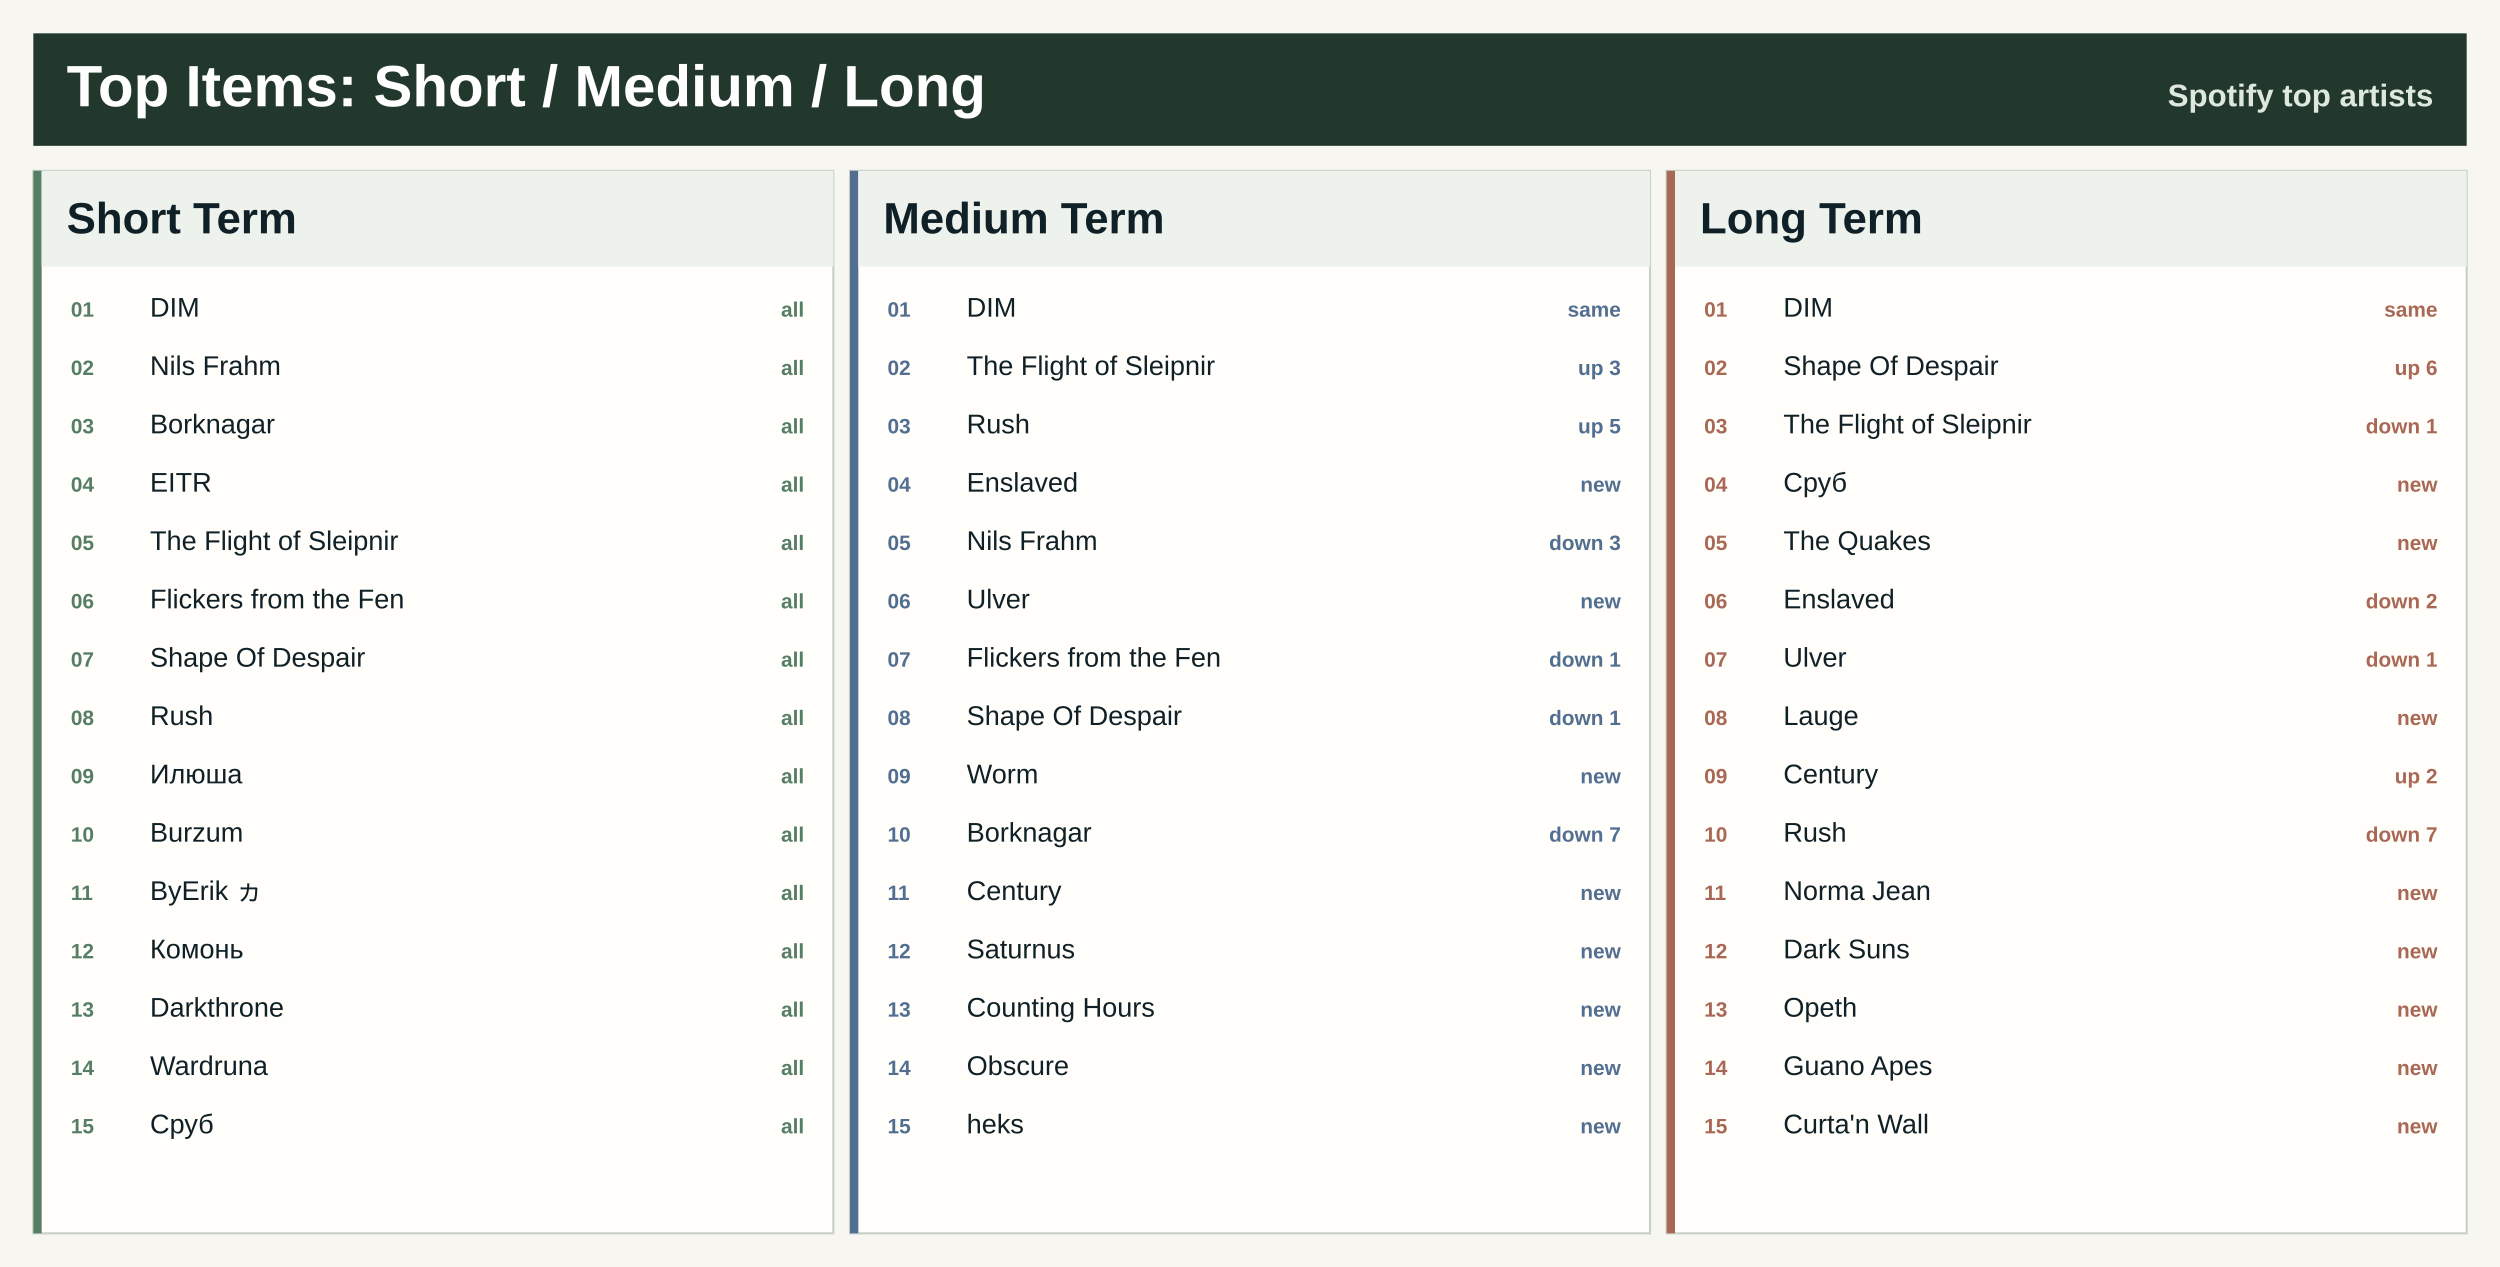
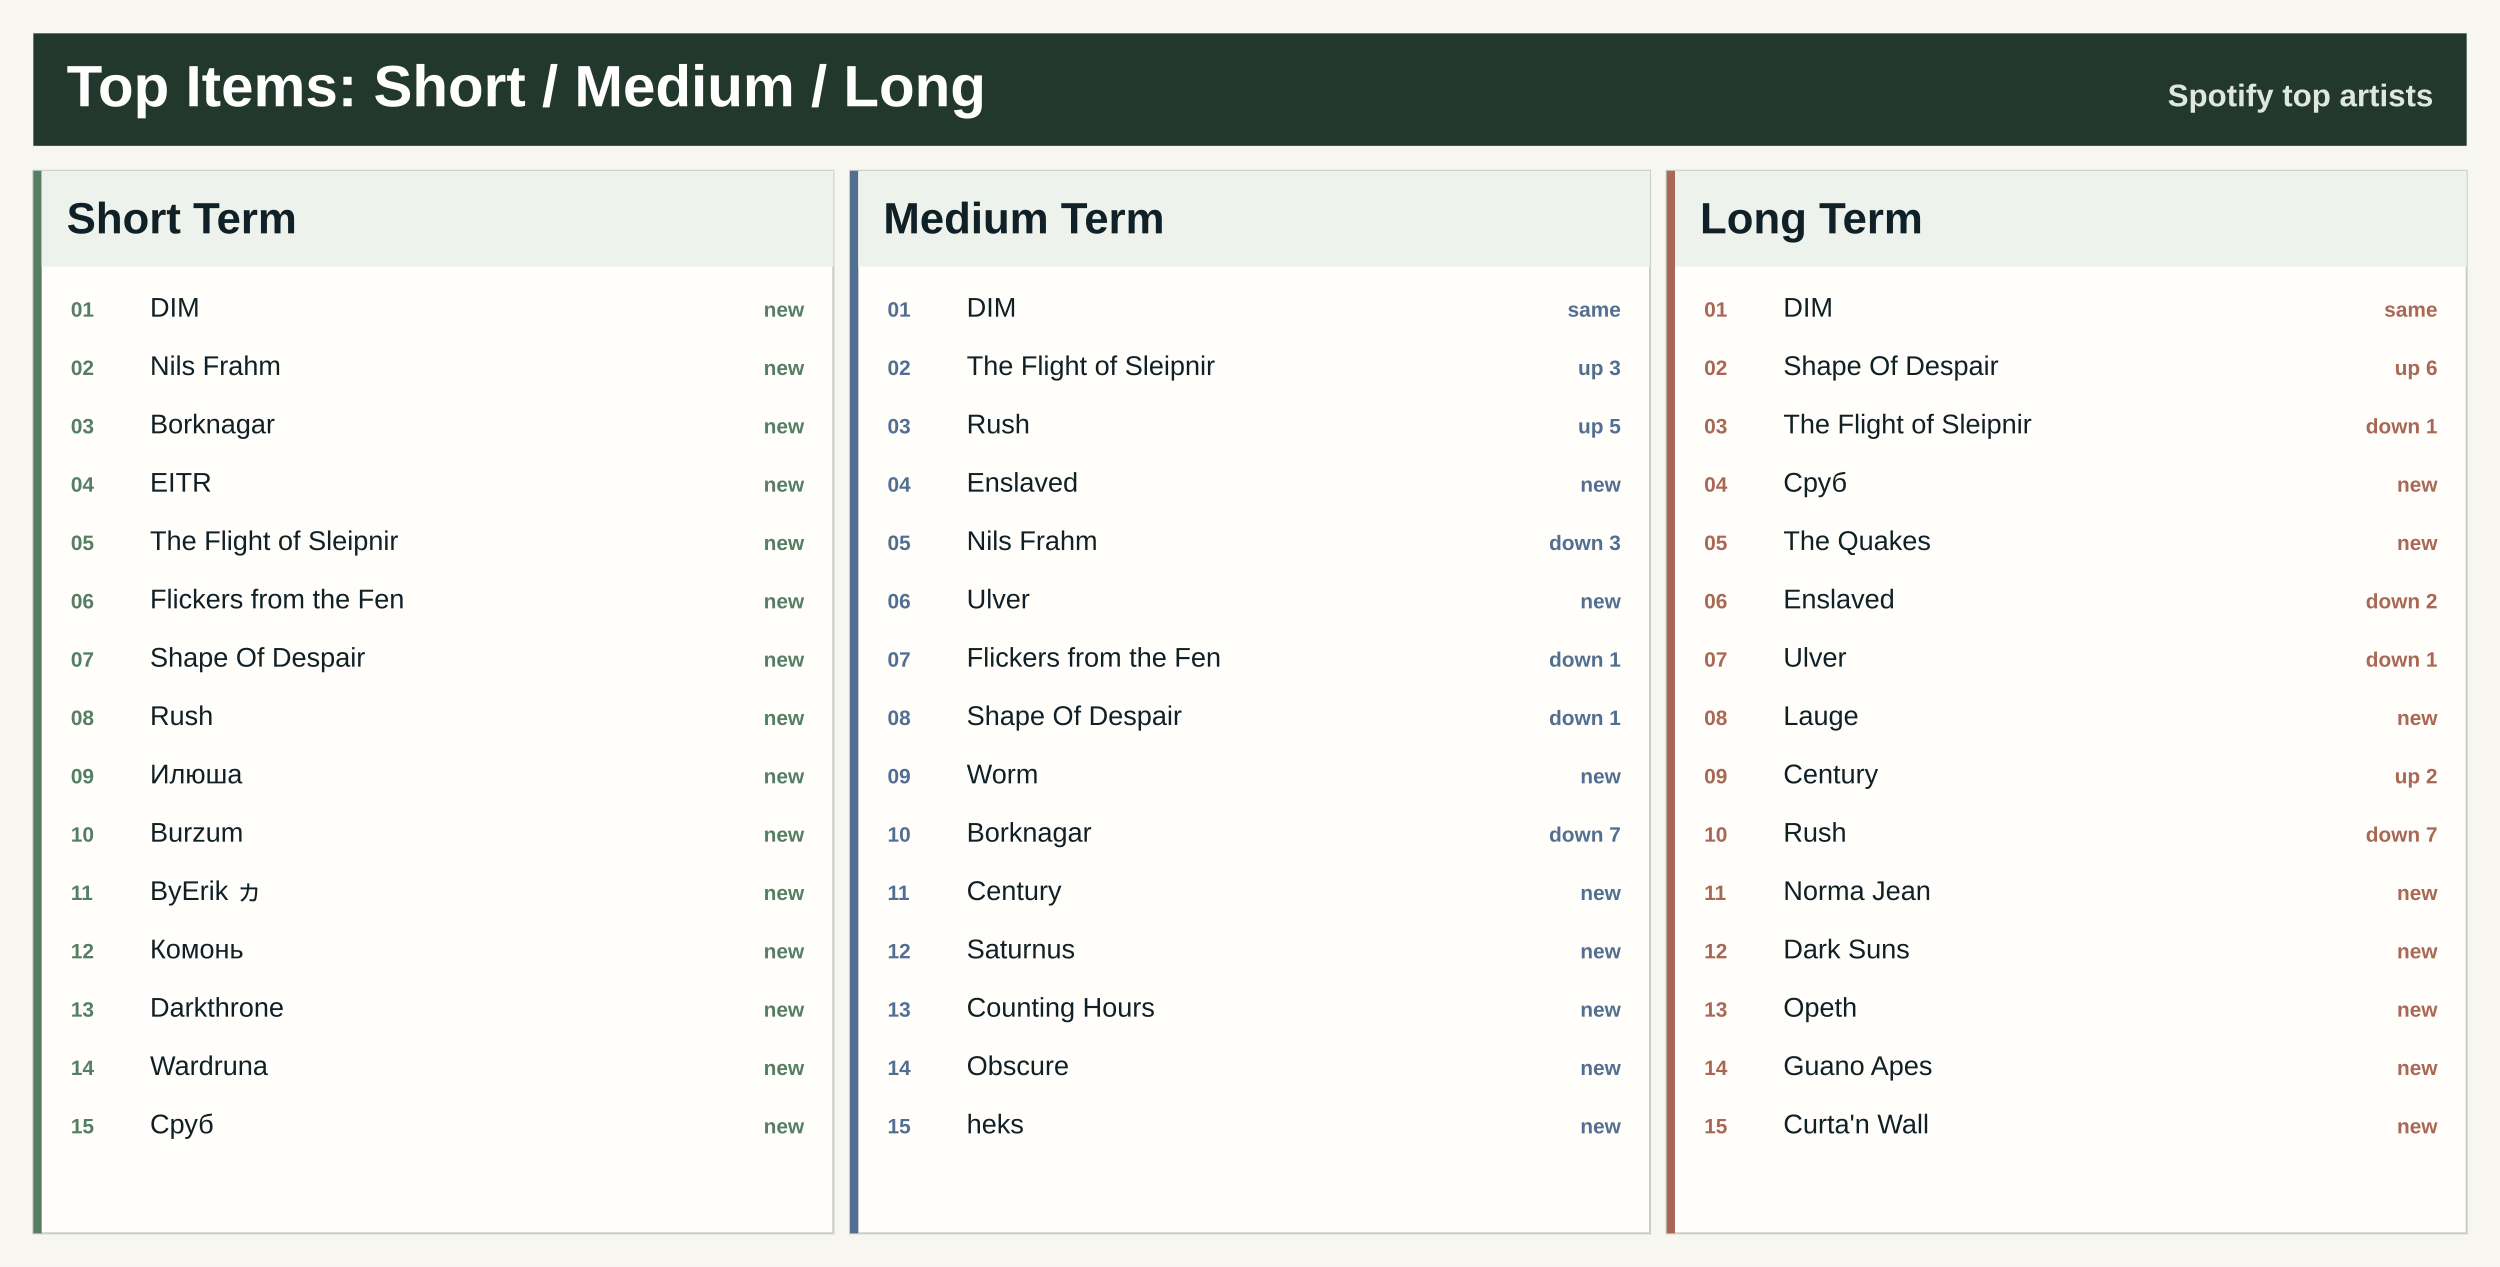
<svg xmlns="http://www.w3.org/2000/svg" width="1200" height="608" viewBox="0 0 1200 608" role="img" aria-label="Top artists across Spotify ranges">
  <rect width="1200" height="608" fill="#f7f6f0" />
  <rect x="16" y="16" width="1168" height="54" fill="#22382d" />
  <text x="32.0" y="51.0" font-family="Segoe UI, Arial, sans-serif" font-size="28" font-weight="800" fill="#ffffff" text-anchor="start">Top Items: Short / Medium / Long</text>
  <text x="1168.0" y="51.0" font-family="Segoe UI, Arial, sans-serif" font-size="15" font-weight="800" fill="#dfe8df" text-anchor="end">Spotify top artists</text>
  <rect x="16.0" y="82.0" width="384.0" height="510" fill="#fffefa" stroke="#c7d0c7" />
  <rect x="16.0" y="82.0" width="4" height="510" fill="#557e64" />
  <rect x="20.0" y="82.0" width="380.0" height="46" fill="#edf2ed" />
  <text x="32.0" y="112.0" font-family="Segoe UI, Arial, sans-serif" font-size="21" font-weight="800" fill="#102027" text-anchor="start">Short Term</text>
  <text x="34.0" y="152.0" font-family="Segoe UI, Arial, sans-serif" font-size="10" font-weight="800" fill="#557e64" text-anchor="start">01</text>
  <text x="72.0" y="152.0" font-family="Segoe UI, Arial, sans-serif" font-size="13" font-weight="400" fill="#102027" text-anchor="start">DIM</text>
-   <text x="386.0" y="152.0" font-family="Segoe UI, Arial, sans-serif" font-size="10" font-weight="800" fill="#557e64" text-anchor="end">all</text>
+   <text x="386.0" y="152.0" font-family="Segoe UI, Arial, sans-serif" font-size="10" font-weight="800" fill="#557e64" text-anchor="end">new</text>
  <text x="34.0" y="180.0" font-family="Segoe UI, Arial, sans-serif" font-size="10" font-weight="800" fill="#557e64" text-anchor="start">02</text>
  <text x="72.0" y="180.0" font-family="Segoe UI, Arial, sans-serif" font-size="13" font-weight="400" fill="#102027" text-anchor="start">Nils Frahm</text>
-   <text x="386.0" y="180.0" font-family="Segoe UI, Arial, sans-serif" font-size="10" font-weight="800" fill="#557e64" text-anchor="end">all</text>
+   <text x="386.0" y="180.0" font-family="Segoe UI, Arial, sans-serif" font-size="10" font-weight="800" fill="#557e64" text-anchor="end">new</text>
  <text x="34.0" y="208.0" font-family="Segoe UI, Arial, sans-serif" font-size="10" font-weight="800" fill="#557e64" text-anchor="start">03</text>
  <text x="72.0" y="208.0" font-family="Segoe UI, Arial, sans-serif" font-size="13" font-weight="400" fill="#102027" text-anchor="start">Borknagar</text>
-   <text x="386.0" y="208.0" font-family="Segoe UI, Arial, sans-serif" font-size="10" font-weight="800" fill="#557e64" text-anchor="end">all</text>
+   <text x="386.0" y="208.0" font-family="Segoe UI, Arial, sans-serif" font-size="10" font-weight="800" fill="#557e64" text-anchor="end">new</text>
  <text x="34.0" y="236.0" font-family="Segoe UI, Arial, sans-serif" font-size="10" font-weight="800" fill="#557e64" text-anchor="start">04</text>
  <text x="72.0" y="236.0" font-family="Segoe UI, Arial, sans-serif" font-size="13" font-weight="400" fill="#102027" text-anchor="start">EITR</text>
-   <text x="386.0" y="236.0" font-family="Segoe UI, Arial, sans-serif" font-size="10" font-weight="800" fill="#557e64" text-anchor="end">all</text>
+   <text x="386.0" y="236.0" font-family="Segoe UI, Arial, sans-serif" font-size="10" font-weight="800" fill="#557e64" text-anchor="end">new</text>
  <text x="34.0" y="264.0" font-family="Segoe UI, Arial, sans-serif" font-size="10" font-weight="800" fill="#557e64" text-anchor="start">05</text>
  <text x="72.0" y="264.0" font-family="Segoe UI, Arial, sans-serif" font-size="13" font-weight="400" fill="#102027" text-anchor="start">The Flight of Sleipnir</text>
-   <text x="386.0" y="264.0" font-family="Segoe UI, Arial, sans-serif" font-size="10" font-weight="800" fill="#557e64" text-anchor="end">all</text>
+   <text x="386.0" y="264.0" font-family="Segoe UI, Arial, sans-serif" font-size="10" font-weight="800" fill="#557e64" text-anchor="end">new</text>
  <text x="34.0" y="292.0" font-family="Segoe UI, Arial, sans-serif" font-size="10" font-weight="800" fill="#557e64" text-anchor="start">06</text>
  <text x="72.0" y="292.0" font-family="Segoe UI, Arial, sans-serif" font-size="13" font-weight="400" fill="#102027" text-anchor="start">Flickers from the Fen</text>
-   <text x="386.0" y="292.0" font-family="Segoe UI, Arial, sans-serif" font-size="10" font-weight="800" fill="#557e64" text-anchor="end">all</text>
+   <text x="386.0" y="292.0" font-family="Segoe UI, Arial, sans-serif" font-size="10" font-weight="800" fill="#557e64" text-anchor="end">new</text>
  <text x="34.0" y="320.0" font-family="Segoe UI, Arial, sans-serif" font-size="10" font-weight="800" fill="#557e64" text-anchor="start">07</text>
  <text x="72.0" y="320.0" font-family="Segoe UI, Arial, sans-serif" font-size="13" font-weight="400" fill="#102027" text-anchor="start">Shape Of Despair</text>
-   <text x="386.0" y="320.0" font-family="Segoe UI, Arial, sans-serif" font-size="10" font-weight="800" fill="#557e64" text-anchor="end">all</text>
+   <text x="386.0" y="320.0" font-family="Segoe UI, Arial, sans-serif" font-size="10" font-weight="800" fill="#557e64" text-anchor="end">new</text>
  <text x="34.0" y="348.0" font-family="Segoe UI, Arial, sans-serif" font-size="10" font-weight="800" fill="#557e64" text-anchor="start">08</text>
  <text x="72.0" y="348.0" font-family="Segoe UI, Arial, sans-serif" font-size="13" font-weight="400" fill="#102027" text-anchor="start">Rush</text>
-   <text x="386.0" y="348.0" font-family="Segoe UI, Arial, sans-serif" font-size="10" font-weight="800" fill="#557e64" text-anchor="end">all</text>
+   <text x="386.0" y="348.0" font-family="Segoe UI, Arial, sans-serif" font-size="10" font-weight="800" fill="#557e64" text-anchor="end">new</text>
  <text x="34.0" y="376.0" font-family="Segoe UI, Arial, sans-serif" font-size="10" font-weight="800" fill="#557e64" text-anchor="start">09</text>
  <text x="72.0" y="376.0" font-family="Segoe UI, Arial, sans-serif" font-size="13" font-weight="400" fill="#102027" text-anchor="start">Илюша</text>
-   <text x="386.0" y="376.0" font-family="Segoe UI, Arial, sans-serif" font-size="10" font-weight="800" fill="#557e64" text-anchor="end">all</text>
+   <text x="386.0" y="376.0" font-family="Segoe UI, Arial, sans-serif" font-size="10" font-weight="800" fill="#557e64" text-anchor="end">new</text>
  <text x="34.0" y="404.0" font-family="Segoe UI, Arial, sans-serif" font-size="10" font-weight="800" fill="#557e64" text-anchor="start">10</text>
  <text x="72.0" y="404.0" font-family="Segoe UI, Arial, sans-serif" font-size="13" font-weight="400" fill="#102027" text-anchor="start">Burzum</text>
-   <text x="386.0" y="404.0" font-family="Segoe UI, Arial, sans-serif" font-size="10" font-weight="800" fill="#557e64" text-anchor="end">all</text>
+   <text x="386.0" y="404.0" font-family="Segoe UI, Arial, sans-serif" font-size="10" font-weight="800" fill="#557e64" text-anchor="end">new</text>
  <text x="34.0" y="432.0" font-family="Segoe UI, Arial, sans-serif" font-size="10" font-weight="800" fill="#557e64" text-anchor="start">11</text>
  <text x="72.0" y="432.0" font-family="Segoe UI, Arial, sans-serif" font-size="13" font-weight="400" fill="#102027" text-anchor="start">ByErik ヵ</text>
-   <text x="386.0" y="432.0" font-family="Segoe UI, Arial, sans-serif" font-size="10" font-weight="800" fill="#557e64" text-anchor="end">all</text>
+   <text x="386.0" y="432.0" font-family="Segoe UI, Arial, sans-serif" font-size="10" font-weight="800" fill="#557e64" text-anchor="end">new</text>
  <text x="34.0" y="460.0" font-family="Segoe UI, Arial, sans-serif" font-size="10" font-weight="800" fill="#557e64" text-anchor="start">12</text>
  <text x="72.0" y="460.0" font-family="Segoe UI, Arial, sans-serif" font-size="13" font-weight="400" fill="#102027" text-anchor="start">Комонь</text>
-   <text x="386.0" y="460.0" font-family="Segoe UI, Arial, sans-serif" font-size="10" font-weight="800" fill="#557e64" text-anchor="end">all</text>
+   <text x="386.0" y="460.0" font-family="Segoe UI, Arial, sans-serif" font-size="10" font-weight="800" fill="#557e64" text-anchor="end">new</text>
  <text x="34.0" y="488.0" font-family="Segoe UI, Arial, sans-serif" font-size="10" font-weight="800" fill="#557e64" text-anchor="start">13</text>
  <text x="72.0" y="488.0" font-family="Segoe UI, Arial, sans-serif" font-size="13" font-weight="400" fill="#102027" text-anchor="start">Darkthrone</text>
-   <text x="386.0" y="488.0" font-family="Segoe UI, Arial, sans-serif" font-size="10" font-weight="800" fill="#557e64" text-anchor="end">all</text>
+   <text x="386.0" y="488.0" font-family="Segoe UI, Arial, sans-serif" font-size="10" font-weight="800" fill="#557e64" text-anchor="end">new</text>
  <text x="34.0" y="516.0" font-family="Segoe UI, Arial, sans-serif" font-size="10" font-weight="800" fill="#557e64" text-anchor="start">14</text>
  <text x="72.0" y="516.0" font-family="Segoe UI, Arial, sans-serif" font-size="13" font-weight="400" fill="#102027" text-anchor="start">Wardruna</text>
-   <text x="386.0" y="516.0" font-family="Segoe UI, Arial, sans-serif" font-size="10" font-weight="800" fill="#557e64" text-anchor="end">all</text>
+   <text x="386.0" y="516.0" font-family="Segoe UI, Arial, sans-serif" font-size="10" font-weight="800" fill="#557e64" text-anchor="end">new</text>
  <text x="34.0" y="544.0" font-family="Segoe UI, Arial, sans-serif" font-size="10" font-weight="800" fill="#557e64" text-anchor="start">15</text>
  <text x="72.0" y="544.0" font-family="Segoe UI, Arial, sans-serif" font-size="13" font-weight="400" fill="#102027" text-anchor="start">Сруб</text>
-   <text x="386.0" y="544.0" font-family="Segoe UI, Arial, sans-serif" font-size="10" font-weight="800" fill="#557e64" text-anchor="end">all</text>
+   <text x="386.0" y="544.0" font-family="Segoe UI, Arial, sans-serif" font-size="10" font-weight="800" fill="#557e64" text-anchor="end">new</text>
  <rect x="408.0" y="82.0" width="384.0" height="510" fill="#fffefa" stroke="#c7d0c7" />
  <rect x="408.0" y="82.0" width="4" height="510" fill="#526f92" />
  <rect x="412.0" y="82.0" width="380.0" height="46" fill="#edf2ed" />
  <text x="424.0" y="112.0" font-family="Segoe UI, Arial, sans-serif" font-size="21" font-weight="800" fill="#102027" text-anchor="start">Medium Term</text>
  <text x="426.0" y="152.0" font-family="Segoe UI, Arial, sans-serif" font-size="10" font-weight="800" fill="#526f92" text-anchor="start">01</text>
  <text x="464.0" y="152.0" font-family="Segoe UI, Arial, sans-serif" font-size="13" font-weight="400" fill="#102027" text-anchor="start">DIM</text>
  <text x="778.0" y="152.0" font-family="Segoe UI, Arial, sans-serif" font-size="10" font-weight="800" fill="#526f92" text-anchor="end">same</text>
  <text x="426.0" y="180.0" font-family="Segoe UI, Arial, sans-serif" font-size="10" font-weight="800" fill="#526f92" text-anchor="start">02</text>
  <text x="464.0" y="180.0" font-family="Segoe UI, Arial, sans-serif" font-size="13" font-weight="400" fill="#102027" text-anchor="start">The Flight of Sleipnir</text>
  <text x="778.0" y="180.0" font-family="Segoe UI, Arial, sans-serif" font-size="10" font-weight="800" fill="#526f92" text-anchor="end">up 3</text>
  <text x="426.0" y="208.0" font-family="Segoe UI, Arial, sans-serif" font-size="10" font-weight="800" fill="#526f92" text-anchor="start">03</text>
  <text x="464.0" y="208.0" font-family="Segoe UI, Arial, sans-serif" font-size="13" font-weight="400" fill="#102027" text-anchor="start">Rush</text>
  <text x="778.0" y="208.0" font-family="Segoe UI, Arial, sans-serif" font-size="10" font-weight="800" fill="#526f92" text-anchor="end">up 5</text>
  <text x="426.0" y="236.0" font-family="Segoe UI, Arial, sans-serif" font-size="10" font-weight="800" fill="#526f92" text-anchor="start">04</text>
  <text x="464.0" y="236.0" font-family="Segoe UI, Arial, sans-serif" font-size="13" font-weight="400" fill="#102027" text-anchor="start">Enslaved</text>
  <text x="778.0" y="236.0" font-family="Segoe UI, Arial, sans-serif" font-size="10" font-weight="800" fill="#526f92" text-anchor="end">new</text>
  <text x="426.0" y="264.0" font-family="Segoe UI, Arial, sans-serif" font-size="10" font-weight="800" fill="#526f92" text-anchor="start">05</text>
  <text x="464.0" y="264.0" font-family="Segoe UI, Arial, sans-serif" font-size="13" font-weight="400" fill="#102027" text-anchor="start">Nils Frahm</text>
  <text x="778.0" y="264.0" font-family="Segoe UI, Arial, sans-serif" font-size="10" font-weight="800" fill="#526f92" text-anchor="end">down 3</text>
  <text x="426.0" y="292.0" font-family="Segoe UI, Arial, sans-serif" font-size="10" font-weight="800" fill="#526f92" text-anchor="start">06</text>
  <text x="464.0" y="292.0" font-family="Segoe UI, Arial, sans-serif" font-size="13" font-weight="400" fill="#102027" text-anchor="start">Ulver</text>
  <text x="778.0" y="292.0" font-family="Segoe UI, Arial, sans-serif" font-size="10" font-weight="800" fill="#526f92" text-anchor="end">new</text>
  <text x="426.0" y="320.0" font-family="Segoe UI, Arial, sans-serif" font-size="10" font-weight="800" fill="#526f92" text-anchor="start">07</text>
  <text x="464.0" y="320.0" font-family="Segoe UI, Arial, sans-serif" font-size="13" font-weight="400" fill="#102027" text-anchor="start">Flickers from the Fen</text>
  <text x="778.0" y="320.0" font-family="Segoe UI, Arial, sans-serif" font-size="10" font-weight="800" fill="#526f92" text-anchor="end">down 1</text>
  <text x="426.0" y="348.0" font-family="Segoe UI, Arial, sans-serif" font-size="10" font-weight="800" fill="#526f92" text-anchor="start">08</text>
  <text x="464.0" y="348.0" font-family="Segoe UI, Arial, sans-serif" font-size="13" font-weight="400" fill="#102027" text-anchor="start">Shape Of Despair</text>
  <text x="778.0" y="348.0" font-family="Segoe UI, Arial, sans-serif" font-size="10" font-weight="800" fill="#526f92" text-anchor="end">down 1</text>
  <text x="426.0" y="376.0" font-family="Segoe UI, Arial, sans-serif" font-size="10" font-weight="800" fill="#526f92" text-anchor="start">09</text>
  <text x="464.0" y="376.0" font-family="Segoe UI, Arial, sans-serif" font-size="13" font-weight="400" fill="#102027" text-anchor="start">Worm</text>
  <text x="778.0" y="376.0" font-family="Segoe UI, Arial, sans-serif" font-size="10" font-weight="800" fill="#526f92" text-anchor="end">new</text>
  <text x="426.0" y="404.0" font-family="Segoe UI, Arial, sans-serif" font-size="10" font-weight="800" fill="#526f92" text-anchor="start">10</text>
  <text x="464.0" y="404.0" font-family="Segoe UI, Arial, sans-serif" font-size="13" font-weight="400" fill="#102027" text-anchor="start">Borknagar</text>
  <text x="778.0" y="404.0" font-family="Segoe UI, Arial, sans-serif" font-size="10" font-weight="800" fill="#526f92" text-anchor="end">down 7</text>
  <text x="426.0" y="432.0" font-family="Segoe UI, Arial, sans-serif" font-size="10" font-weight="800" fill="#526f92" text-anchor="start">11</text>
  <text x="464.0" y="432.0" font-family="Segoe UI, Arial, sans-serif" font-size="13" font-weight="400" fill="#102027" text-anchor="start">Century</text>
  <text x="778.0" y="432.0" font-family="Segoe UI, Arial, sans-serif" font-size="10" font-weight="800" fill="#526f92" text-anchor="end">new</text>
  <text x="426.0" y="460.0" font-family="Segoe UI, Arial, sans-serif" font-size="10" font-weight="800" fill="#526f92" text-anchor="start">12</text>
  <text x="464.0" y="460.0" font-family="Segoe UI, Arial, sans-serif" font-size="13" font-weight="400" fill="#102027" text-anchor="start">Saturnus</text>
  <text x="778.0" y="460.0" font-family="Segoe UI, Arial, sans-serif" font-size="10" font-weight="800" fill="#526f92" text-anchor="end">new</text>
  <text x="426.0" y="488.0" font-family="Segoe UI, Arial, sans-serif" font-size="10" font-weight="800" fill="#526f92" text-anchor="start">13</text>
  <text x="464.0" y="488.0" font-family="Segoe UI, Arial, sans-serif" font-size="13" font-weight="400" fill="#102027" text-anchor="start">Counting Hours</text>
  <text x="778.0" y="488.0" font-family="Segoe UI, Arial, sans-serif" font-size="10" font-weight="800" fill="#526f92" text-anchor="end">new</text>
  <text x="426.0" y="516.0" font-family="Segoe UI, Arial, sans-serif" font-size="10" font-weight="800" fill="#526f92" text-anchor="start">14</text>
  <text x="464.0" y="516.0" font-family="Segoe UI, Arial, sans-serif" font-size="13" font-weight="400" fill="#102027" text-anchor="start">Obscure</text>
  <text x="778.0" y="516.0" font-family="Segoe UI, Arial, sans-serif" font-size="10" font-weight="800" fill="#526f92" text-anchor="end">new</text>
  <text x="426.0" y="544.0" font-family="Segoe UI, Arial, sans-serif" font-size="10" font-weight="800" fill="#526f92" text-anchor="start">15</text>
  <text x="464.0" y="544.0" font-family="Segoe UI, Arial, sans-serif" font-size="13" font-weight="400" fill="#102027" text-anchor="start">heks</text>
  <text x="778.0" y="544.0" font-family="Segoe UI, Arial, sans-serif" font-size="10" font-weight="800" fill="#526f92" text-anchor="end">new</text>
  <rect x="800.0" y="82.0" width="384.0" height="510" fill="#fffefa" stroke="#c7d0c7" />
  <rect x="800.0" y="82.0" width="4" height="510" fill="#a96855" />
  <rect x="804.0" y="82.0" width="380.0" height="46" fill="#edf2ed" />
  <text x="816.0" y="112.0" font-family="Segoe UI, Arial, sans-serif" font-size="21" font-weight="800" fill="#102027" text-anchor="start">Long Term</text>
  <text x="818.0" y="152.0" font-family="Segoe UI, Arial, sans-serif" font-size="10" font-weight="800" fill="#a96855" text-anchor="start">01</text>
  <text x="856.0" y="152.0" font-family="Segoe UI, Arial, sans-serif" font-size="13" font-weight="400" fill="#102027" text-anchor="start">DIM</text>
  <text x="1170.0" y="152.0" font-family="Segoe UI, Arial, sans-serif" font-size="10" font-weight="800" fill="#a96855" text-anchor="end">same</text>
  <text x="818.0" y="180.0" font-family="Segoe UI, Arial, sans-serif" font-size="10" font-weight="800" fill="#a96855" text-anchor="start">02</text>
  <text x="856.0" y="180.0" font-family="Segoe UI, Arial, sans-serif" font-size="13" font-weight="400" fill="#102027" text-anchor="start">Shape Of Despair</text>
  <text x="1170.0" y="180.0" font-family="Segoe UI, Arial, sans-serif" font-size="10" font-weight="800" fill="#a96855" text-anchor="end">up 6</text>
  <text x="818.0" y="208.0" font-family="Segoe UI, Arial, sans-serif" font-size="10" font-weight="800" fill="#a96855" text-anchor="start">03</text>
  <text x="856.0" y="208.0" font-family="Segoe UI, Arial, sans-serif" font-size="13" font-weight="400" fill="#102027" text-anchor="start">The Flight of Sleipnir</text>
  <text x="1170.0" y="208.0" font-family="Segoe UI, Arial, sans-serif" font-size="10" font-weight="800" fill="#a96855" text-anchor="end">down 1</text>
  <text x="818.0" y="236.0" font-family="Segoe UI, Arial, sans-serif" font-size="10" font-weight="800" fill="#a96855" text-anchor="start">04</text>
  <text x="856.0" y="236.0" font-family="Segoe UI, Arial, sans-serif" font-size="13" font-weight="400" fill="#102027" text-anchor="start">Сруб</text>
  <text x="1170.0" y="236.0" font-family="Segoe UI, Arial, sans-serif" font-size="10" font-weight="800" fill="#a96855" text-anchor="end">new</text>
  <text x="818.0" y="264.0" font-family="Segoe UI, Arial, sans-serif" font-size="10" font-weight="800" fill="#a96855" text-anchor="start">05</text>
  <text x="856.0" y="264.0" font-family="Segoe UI, Arial, sans-serif" font-size="13" font-weight="400" fill="#102027" text-anchor="start">The Quakes</text>
  <text x="1170.0" y="264.0" font-family="Segoe UI, Arial, sans-serif" font-size="10" font-weight="800" fill="#a96855" text-anchor="end">new</text>
  <text x="818.0" y="292.0" font-family="Segoe UI, Arial, sans-serif" font-size="10" font-weight="800" fill="#a96855" text-anchor="start">06</text>
  <text x="856.0" y="292.0" font-family="Segoe UI, Arial, sans-serif" font-size="13" font-weight="400" fill="#102027" text-anchor="start">Enslaved</text>
  <text x="1170.0" y="292.0" font-family="Segoe UI, Arial, sans-serif" font-size="10" font-weight="800" fill="#a96855" text-anchor="end">down 2</text>
  <text x="818.0" y="320.0" font-family="Segoe UI, Arial, sans-serif" font-size="10" font-weight="800" fill="#a96855" text-anchor="start">07</text>
  <text x="856.0" y="320.0" font-family="Segoe UI, Arial, sans-serif" font-size="13" font-weight="400" fill="#102027" text-anchor="start">Ulver</text>
  <text x="1170.0" y="320.0" font-family="Segoe UI, Arial, sans-serif" font-size="10" font-weight="800" fill="#a96855" text-anchor="end">down 1</text>
  <text x="818.0" y="348.0" font-family="Segoe UI, Arial, sans-serif" font-size="10" font-weight="800" fill="#a96855" text-anchor="start">08</text>
  <text x="856.0" y="348.0" font-family="Segoe UI, Arial, sans-serif" font-size="13" font-weight="400" fill="#102027" text-anchor="start">Lauge</text>
  <text x="1170.0" y="348.0" font-family="Segoe UI, Arial, sans-serif" font-size="10" font-weight="800" fill="#a96855" text-anchor="end">new</text>
  <text x="818.0" y="376.0" font-family="Segoe UI, Arial, sans-serif" font-size="10" font-weight="800" fill="#a96855" text-anchor="start">09</text>
  <text x="856.0" y="376.0" font-family="Segoe UI, Arial, sans-serif" font-size="13" font-weight="400" fill="#102027" text-anchor="start">Century</text>
  <text x="1170.0" y="376.0" font-family="Segoe UI, Arial, sans-serif" font-size="10" font-weight="800" fill="#a96855" text-anchor="end">up 2</text>
  <text x="818.0" y="404.0" font-family="Segoe UI, Arial, sans-serif" font-size="10" font-weight="800" fill="#a96855" text-anchor="start">10</text>
  <text x="856.0" y="404.0" font-family="Segoe UI, Arial, sans-serif" font-size="13" font-weight="400" fill="#102027" text-anchor="start">Rush</text>
  <text x="1170.0" y="404.0" font-family="Segoe UI, Arial, sans-serif" font-size="10" font-weight="800" fill="#a96855" text-anchor="end">down 7</text>
  <text x="818.0" y="432.0" font-family="Segoe UI, Arial, sans-serif" font-size="10" font-weight="800" fill="#a96855" text-anchor="start">11</text>
  <text x="856.0" y="432.0" font-family="Segoe UI, Arial, sans-serif" font-size="13" font-weight="400" fill="#102027" text-anchor="start">Norma Jean</text>
  <text x="1170.0" y="432.0" font-family="Segoe UI, Arial, sans-serif" font-size="10" font-weight="800" fill="#a96855" text-anchor="end">new</text>
  <text x="818.0" y="460.0" font-family="Segoe UI, Arial, sans-serif" font-size="10" font-weight="800" fill="#a96855" text-anchor="start">12</text>
  <text x="856.0" y="460.0" font-family="Segoe UI, Arial, sans-serif" font-size="13" font-weight="400" fill="#102027" text-anchor="start">Dark Suns</text>
  <text x="1170.0" y="460.0" font-family="Segoe UI, Arial, sans-serif" font-size="10" font-weight="800" fill="#a96855" text-anchor="end">new</text>
  <text x="818.0" y="488.0" font-family="Segoe UI, Arial, sans-serif" font-size="10" font-weight="800" fill="#a96855" text-anchor="start">13</text>
  <text x="856.0" y="488.0" font-family="Segoe UI, Arial, sans-serif" font-size="13" font-weight="400" fill="#102027" text-anchor="start">Opeth</text>
  <text x="1170.0" y="488.0" font-family="Segoe UI, Arial, sans-serif" font-size="10" font-weight="800" fill="#a96855" text-anchor="end">new</text>
  <text x="818.0" y="516.0" font-family="Segoe UI, Arial, sans-serif" font-size="10" font-weight="800" fill="#a96855" text-anchor="start">14</text>
  <text x="856.0" y="516.0" font-family="Segoe UI, Arial, sans-serif" font-size="13" font-weight="400" fill="#102027" text-anchor="start">Guano Apes</text>
  <text x="1170.0" y="516.0" font-family="Segoe UI, Arial, sans-serif" font-size="10" font-weight="800" fill="#a96855" text-anchor="end">new</text>
  <text x="818.0" y="544.0" font-family="Segoe UI, Arial, sans-serif" font-size="10" font-weight="800" fill="#a96855" text-anchor="start">15</text>
  <text x="856.0" y="544.0" font-family="Segoe UI, Arial, sans-serif" font-size="13" font-weight="400" fill="#102027" text-anchor="start">Curta'n Wall</text>
  <text x="1170.0" y="544.0" font-family="Segoe UI, Arial, sans-serif" font-size="10" font-weight="800" fill="#a96855" text-anchor="end">new</text>
</svg>
